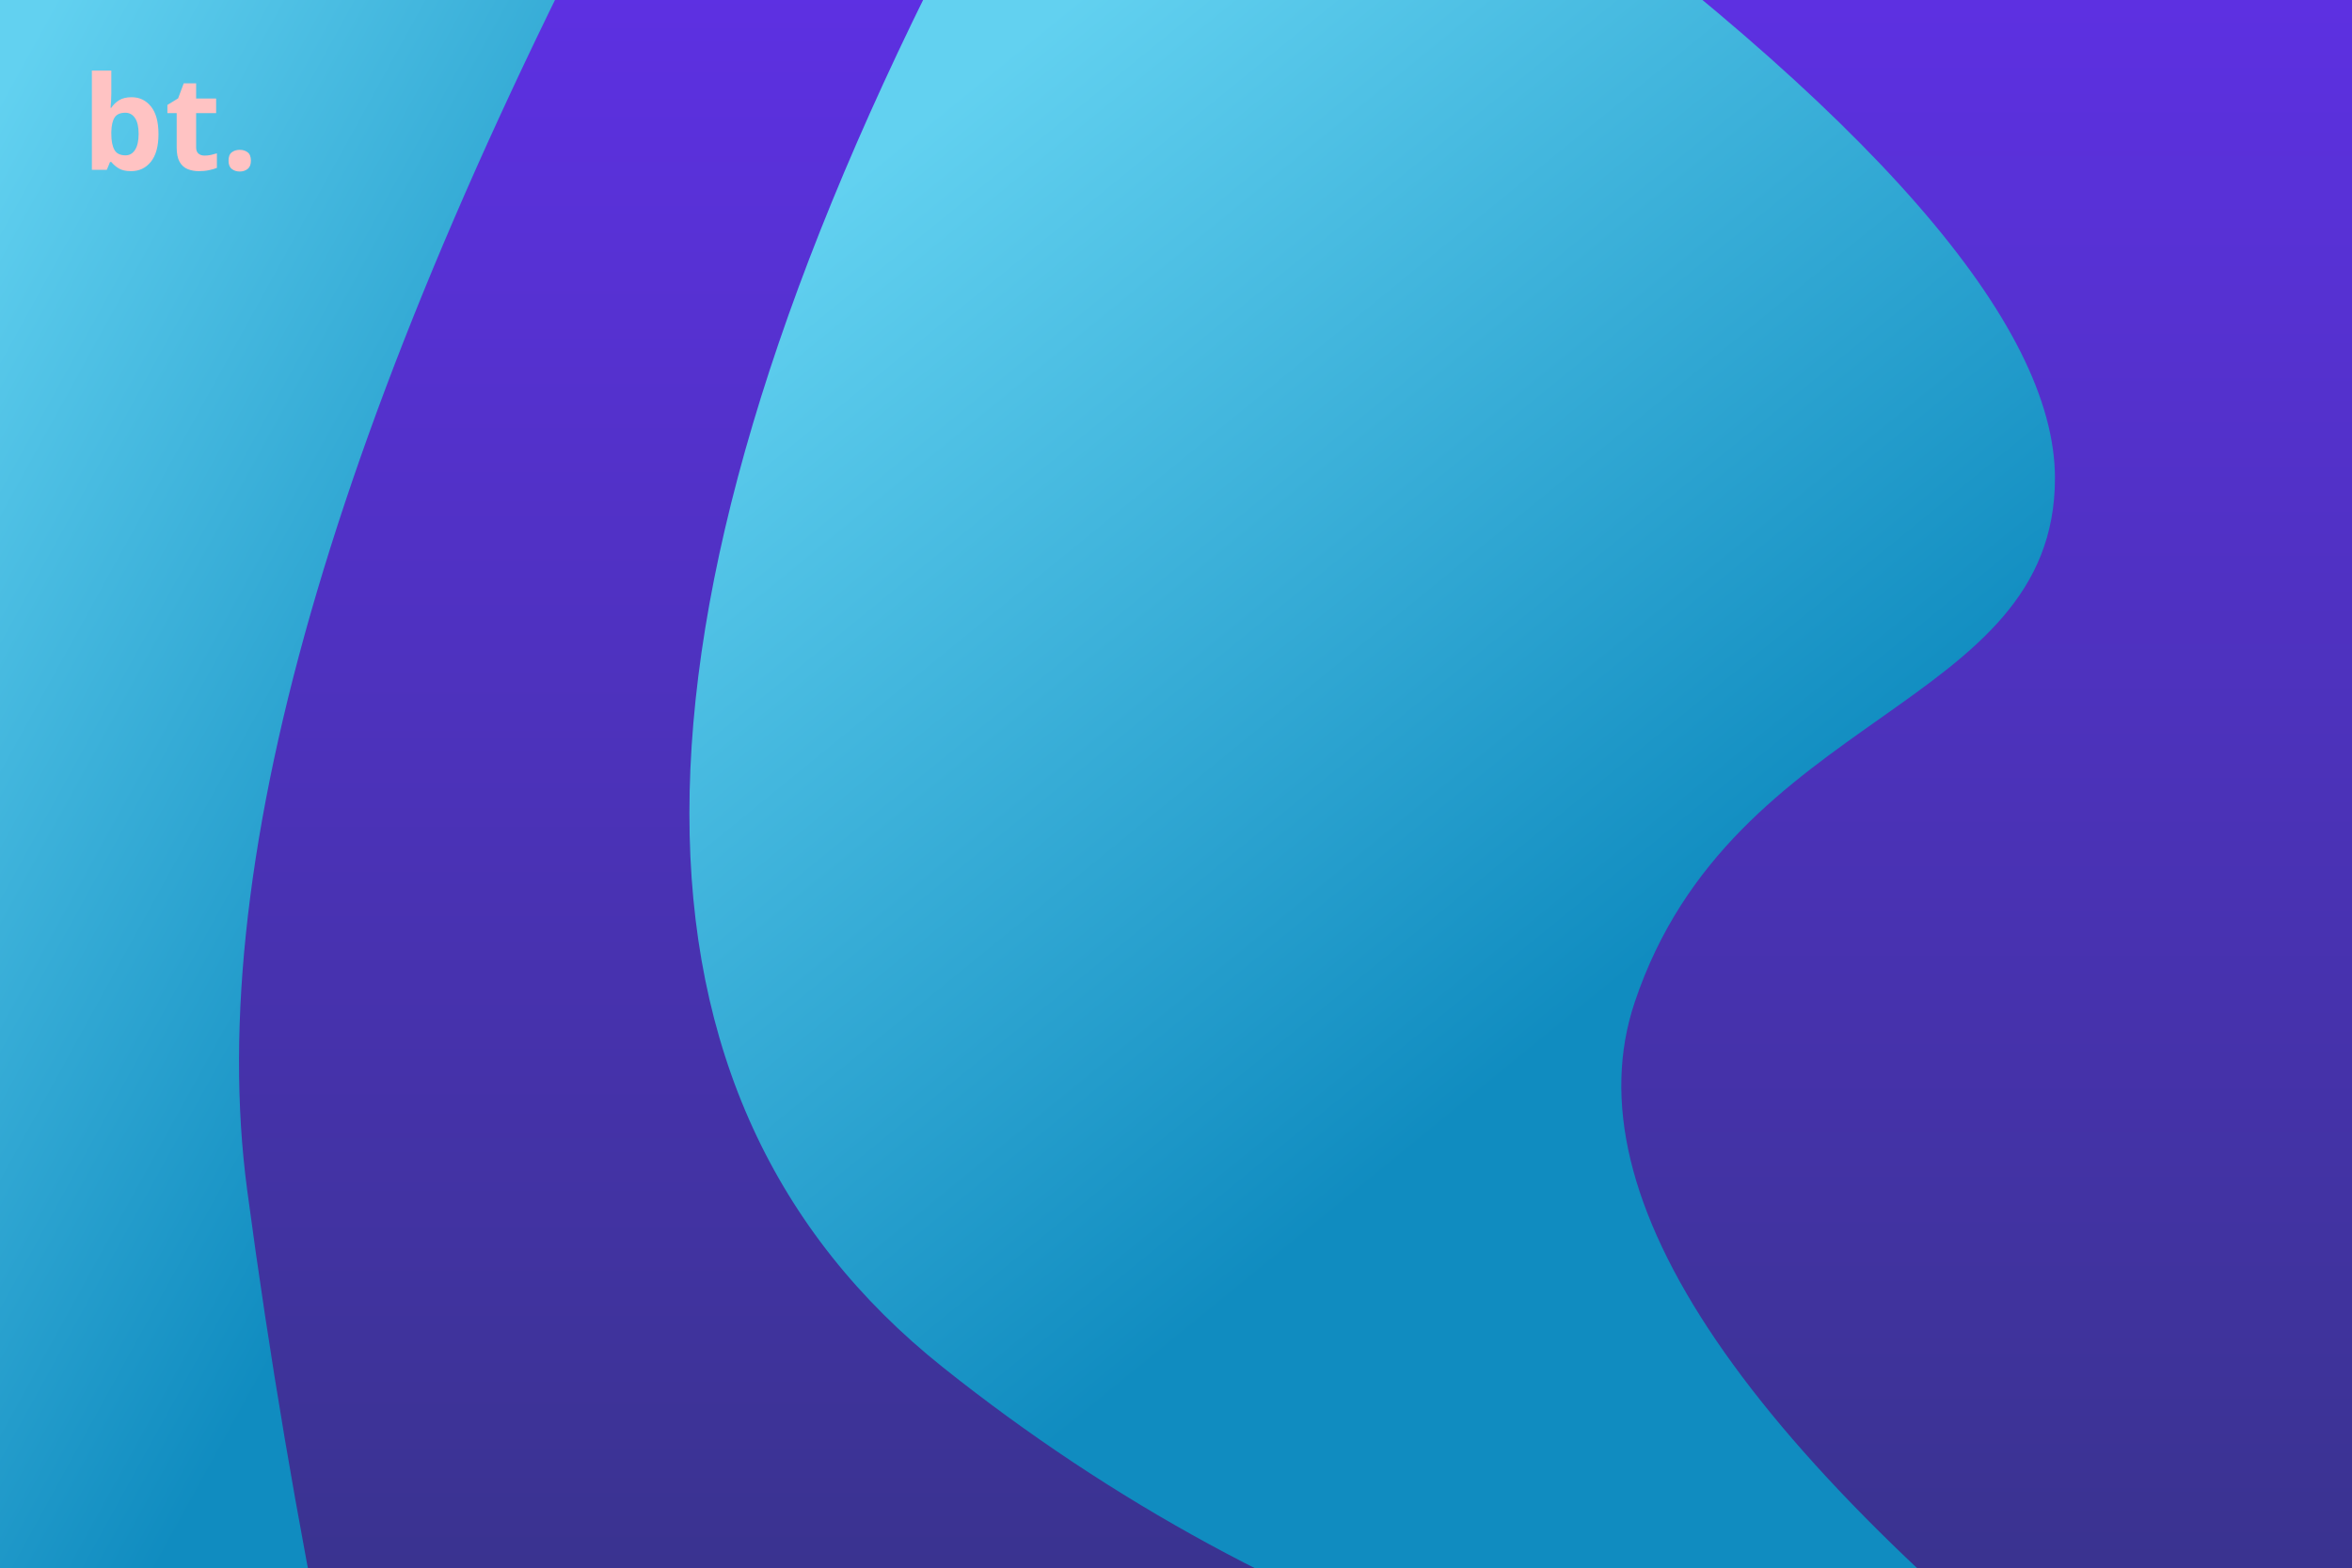
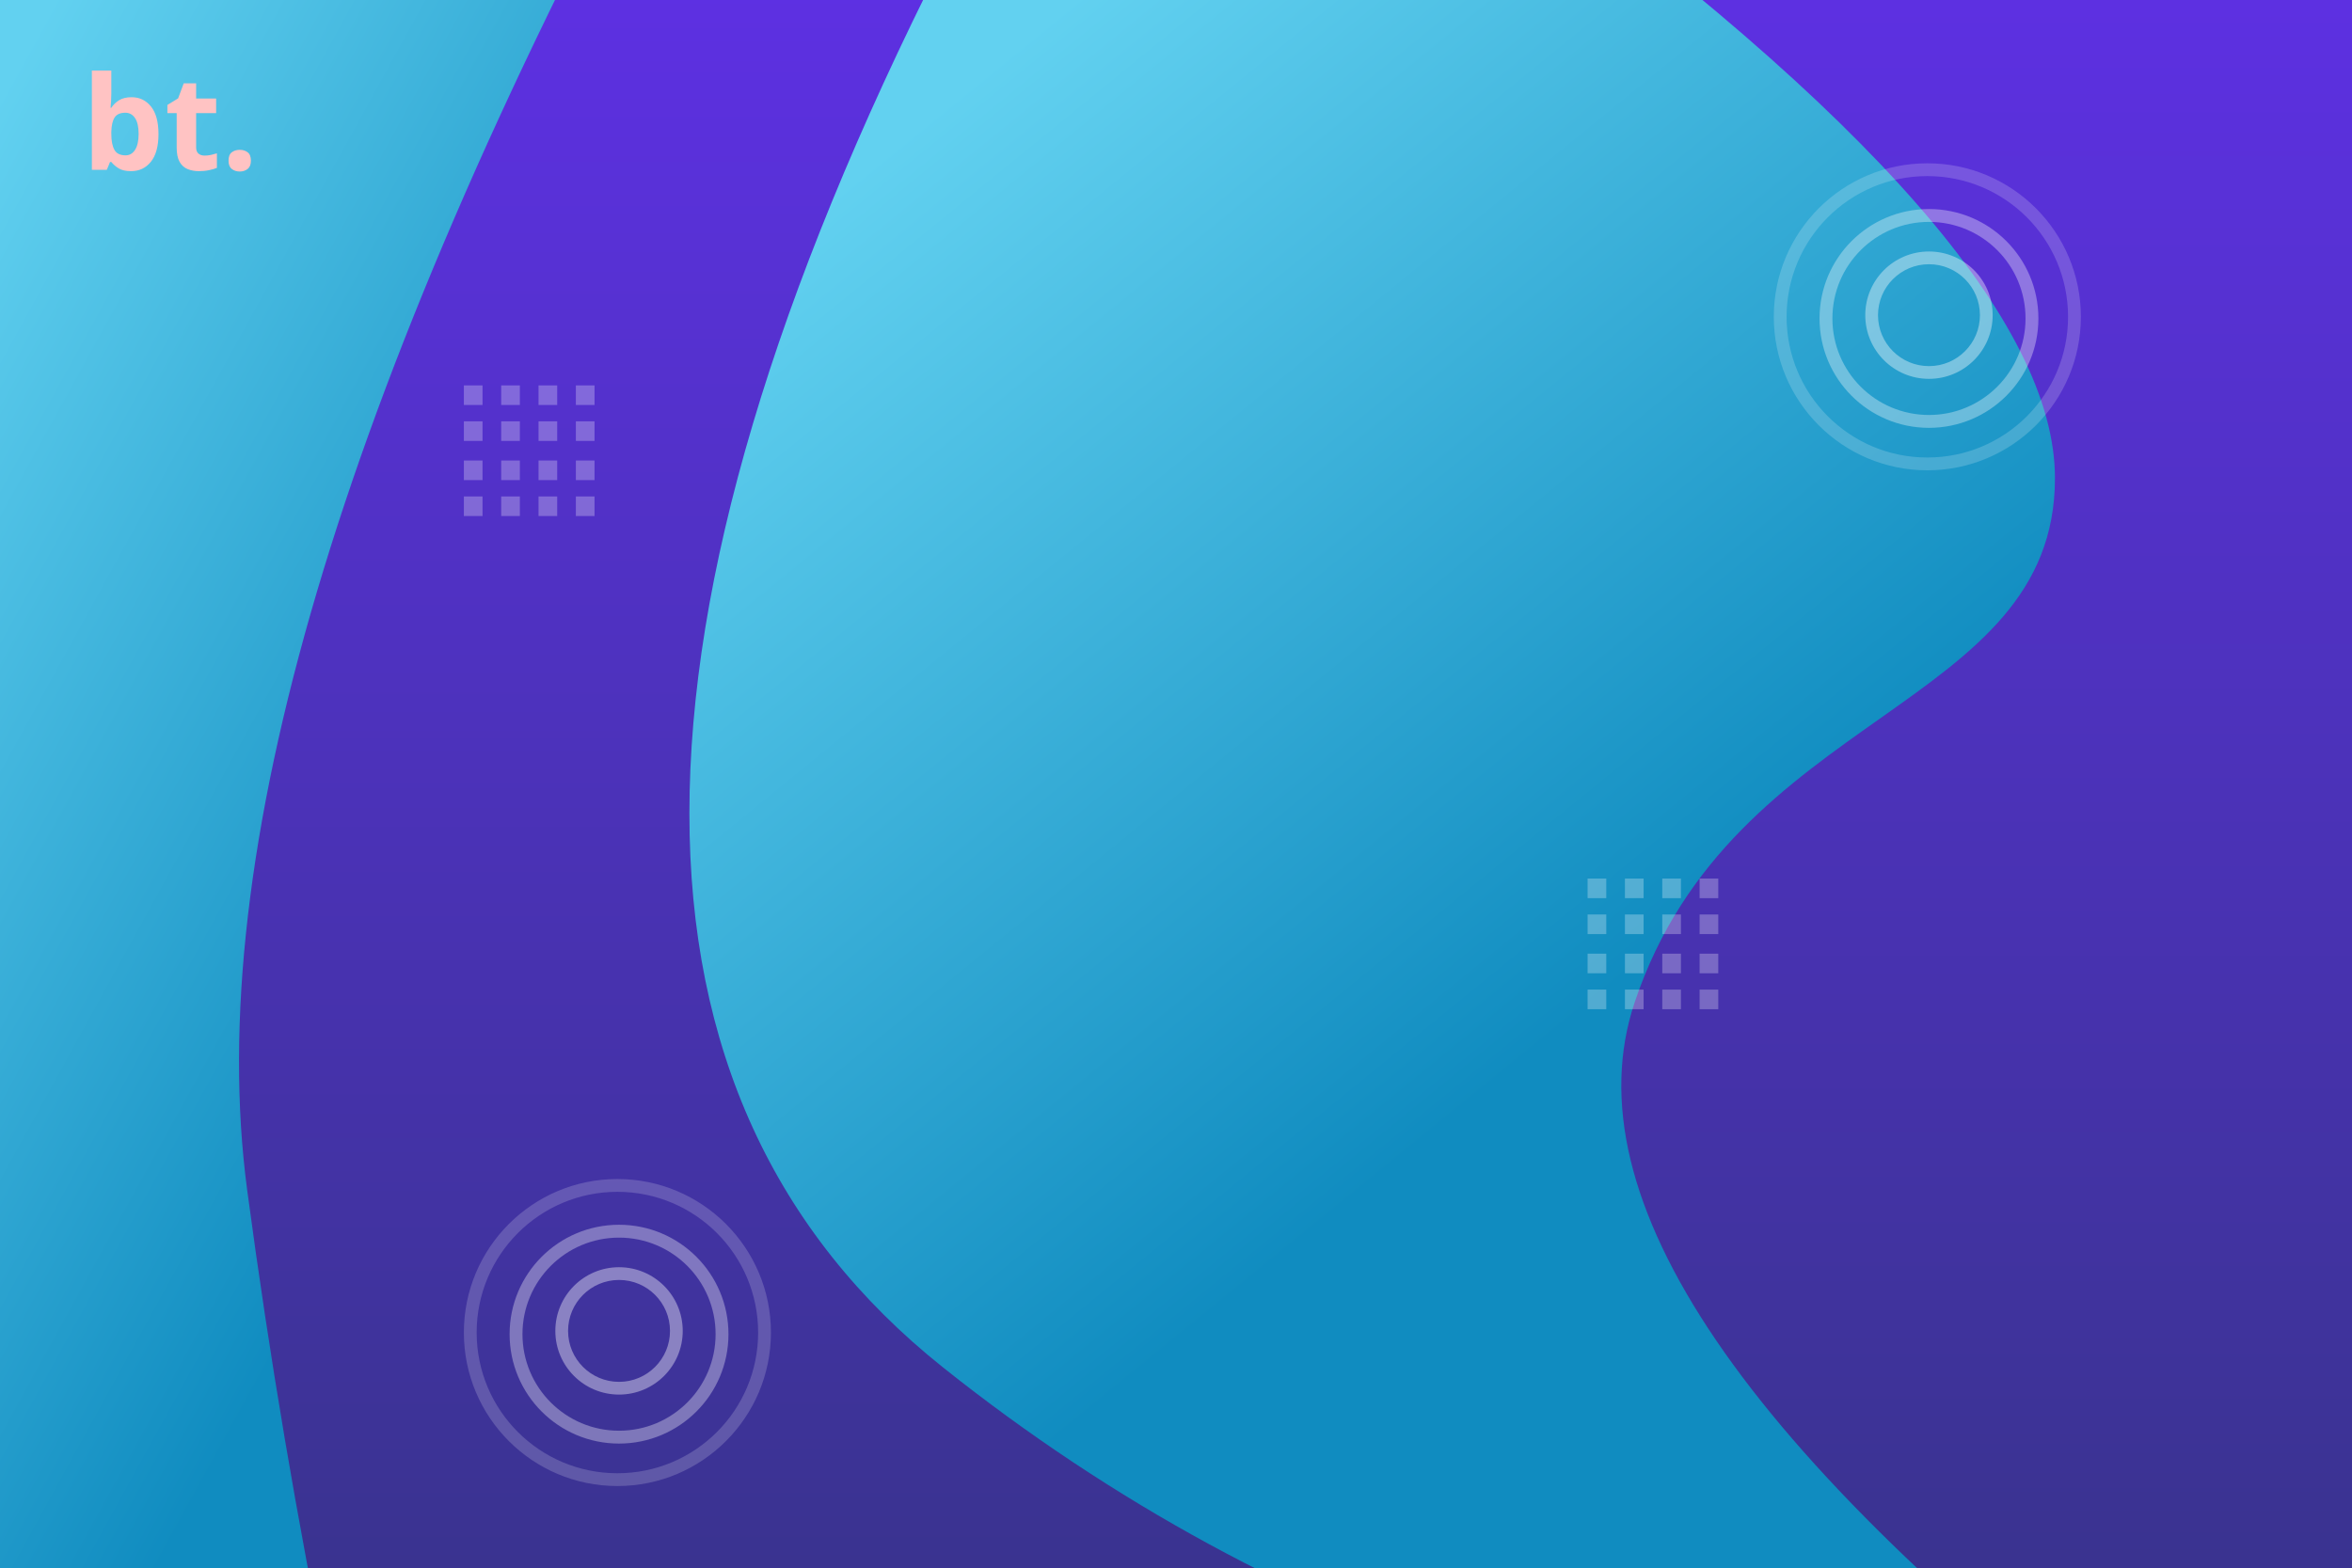
<svg xmlns="http://www.w3.org/2000/svg" width="720px" height="480px" viewBox="0 0 720 480" version="1.1">
  <defs>
    <linearGradient x1="50%" y1="4.949%" x2="50%" y2="100%" id="linearGradient-1">
      <stop stop-color="#5F30E6" offset="0%" />
      <stop stop-color="#333480" offset="100%" />
    </linearGradient>
    <linearGradient x1="18.862%" y1="12.484%" x2="52.17%" y2="66.089%" id="linearGradient-2">
      <stop stop-color="#62D1F0" offset="0%" />
      <stop stop-color="#108CC0" offset="100%" />
    </linearGradient>
  </defs>
  <g id="Artboard-Copy-6" stroke="none" stroke-width="1" fill="none" fill-rule="evenodd">
    <polygon id="Path-2" fill="url(#linearGradient-1)" points="420.766 -53.337 420.766 565.82 980.066 480 763.093 -32.569" />
    <polygon id="Path-4" fill="url(#linearGradient-1)" points="148.214 -33.269 -35.683 573.625 444.058 521.07 307.087 -57.352" />
    <path d="M202.115,-62.768 C104.187,119.943 62.038,262.329 75.668,364.39 C89.299,466.451 109.614,565.302 136.614,660.944 L-44.782,489.226 L-44.782,-47.548 L202.115,-62.768 Z" id="Path" fill="url(#linearGradient-2)" />
    <path d="M288.687,-12.273 C185.162,192.501 185.162,336.154 288.687,418.685 C392.212,501.217 516.068,542.288 660.257,541.898 C533.693,444.944 480.411,366.61 500.411,306.897 C530.411,217.327 629.069,217.327 629.069,146.401 C629.069,99.117 572.848,34.664 460.406,-46.958 L288.687,-12.273 Z" id="Path-3" fill="url(#linearGradient-2)" />
    <text id="bt.-copy-2" font-family="Avenir-Heavy, Avenir" font-size="40" font-weight="600" fill="#FFC3C3">
      <tspan x="25" y="52">bt.</tspan>
    </text>
+     <g id="Group-3-Copy" opacity="0.272" transform="translate(142, 118)" fill="#FFFFFF">
+       <g id="Group-2" transform="translate(0, 11)">
+         <rect id="Rectangle" x="0" y="0" width="5.714" height="6" />
+         <rect id="Rectangle-Copy" x="11.429" y="0" width="5.714" height="6" />
+         <rect id="Rectangle-Copy-2" x="22.857" y="0" width="5.714" height="6" />
+         <rect id="Rectangle-Copy-3" x="34.286" y="0" width="5.714" height="6" />
+       </g>
+       <g id="Group-2-Copy" transform="translate(0, 23)">
+         <rect id="Rectangle" x="0" y="0" width="5.714" height="6" />
+         <rect id="Rectangle-Copy" x="11.429" y="0" width="5.714" height="6" />
+         <rect id="Rectangle-Copy-2" x="22.857" y="0" width="5.714" height="6" />
+         <rect id="Rectangle-Copy-3" x="34.286" y="0" width="5.714" height="6" />
+       </g>
+       <g id="Group-2-Copy-2" transform="translate(0, 34)">
+         <rect id="Rectangle" x="0" y="0" width="5.714" height="6" />
+         <rect id="Rectangle-Copy" x="11.429" y="0" width="5.714" height="6" />
+         <rect id="Rectangle-Copy-2" x="22.857" y="0" width="5.714" height="6" />
+         <rect id="Rectangle-Copy-3" x="34.286" y="0" width="5.714" height="6" />
+       </g>
+       <g id="Group-2-Copy-3">
+         <rect id="Rectangle" x="0" y="0" width="5.714" height="6" />
+         <rect id="Rectangle-Copy" x="11.429" y="0" width="5.714" height="6" />
+         <rect id="Rectangle-Copy-2" x="22.857" y="0" width="5.714" height="6" />
+         <rect id="Rectangle-Copy-3" x="34.286" y="0" width="5.714" height="6" />
+       </g>
+     </g>
+     <g id="Group-3-Copy-2" opacity="0.272" transform="translate(486, 269)" fill="#FFFFFF">
+       <g id="Group-2" transform="translate(0, 11)">
+         <rect id="Rectangle" x="0" y="0" width="5.714" height="6" />
+         <rect id="Rectangle-Copy" x="11.429" y="0" width="5.714" height="6" />
+         <rect id="Rectangle-Copy-2" x="22.857" y="0" width="5.714" height="6" />
+         <rect id="Rectangle-Copy-3" x="34.286" y="0" width="5.714" height="6" />
+       </g>
+       <g id="Group-2-Copy" transform="translate(0, 23)">
+         <rect id="Rectangle" x="0" y="0" width="5.714" height="6" />
+         <rect id="Rectangle-Copy" x="11.429" y="0" width="5.714" height="6" />
+         <rect id="Rectangle-Copy-2" x="22.857" y="0" width="5.714" height="6" />
+         <rect id="Rectangle-Copy-3" x="34.286" y="0" width="5.714" height="6" />
+       </g>
+       <g id="Group-2-Copy-2" transform="translate(0, 34)">
+         <rect id="Rectangle" x="0" y="0" width="5.714" height="6" />
+         <rect id="Rectangle-Copy" x="11.429" y="0" width="5.714" height="6" />
+         <rect id="Rectangle-Copy-2" x="22.857" y="0" width="5.714" height="6" />
+         <rect id="Rectangle-Copy-3" x="34.286" y="0" width="5.714" height="6" />
+       </g>
+       <g id="Group-2-Copy-3">
+         <rect id="Rectangle" x="0" y="0" width="5.714" height="6" />
+         <rect id="Rectangle-Copy" x="11.429" y="0" width="5.714" height="6" />
+         <rect id="Rectangle-Copy-2" x="22.857" y="0" width="5.714" height="6" />
+         <rect id="Rectangle-Copy-3" x="34.286" y="0" width="5.714" height="6" />
+       </g>
+     </g>
+     <g id="Group-Copy-3" opacity="0.591" transform="translate(543, 50)" fill="#FFFFFF">
+       <path d="M47.5,81 C28.998,81 14,66.002 14,47.5 C14,28.998 28.998,14 47.5,14 C66.002,14 81,28.998 81,47.5 C81,66.002 66.002,81 47.5,81 Z M47.5,77.059 C63.825,77.059 77.059,63.825 77.059,47.5 C77.059,31.175 63.825,17.941 47.5,17.941 C31.175,17.941 17.941,31.175 17.941,47.5 C17.941,63.825 31.175,77.059 47.5,77.059 Z" id="Combined-Shape" fill-opacity="0.56" />
+       <path d="M47.5,66 C36.73,66 28,57.27 28,46.5 C28,35.73 36.73,27 47.5,27 C58.27,27 67,35.73 67,46.5 C67,57.27 58.27,66 47.5,66 Z M47.5,62.1 C56.116,62.1 63.1,55.116 63.1,46.5 C63.1,37.884 56.116,30.9 47.5,30.9 C38.884,30.9 31.9,37.884 31.9,46.5 C31.9,55.116 38.884,62.1 47.5,62.1 Z" id="Combined-Shape" fill-opacity="0.653" />
+       <path d="M47,94 C21.043,94 0,72.957 0,47 C0,21.043 21.043,0 47,0 C72.957,0 94,21.043 94,47 C94,72.957 72.957,94 47,94 Z M47,90.083 C70.794,90.083 90.083,70.794 90.083,47 C90.083,23.206 70.794,3.917 47,3.917 C23.206,3.917 3.917,23.206 3.917,47 C3.917,70.794 23.206,90.083 47,90.083 Z" id="Combined-Shape" fill-opacity="0.305" />
+     </g>
+     <g id="Group-Copy-4" opacity="0.591" transform="translate(142, 361)" fill="#FFFFFF">
+       <path d="M47.5,81 C28.998,81 14,66.002 14,47.5 C14,28.998 28.998,14 47.5,14 C66.002,14 81,28.998 81,47.5 C81,66.002 66.002,81 47.5,81 Z M47.5,77.059 C63.825,77.059 77.059,63.825 77.059,47.5 C77.059,31.175 63.825,17.941 47.5,17.941 C31.175,17.941 17.941,31.175 17.941,47.5 C17.941,63.825 31.175,77.059 47.5,77.059 Z" id="Combined-Shape" fill-opacity="0.56" />
+       <path d="M47.5,66 C36.73,66 28,57.27 28,46.5 C28,35.73 36.73,27 47.5,27 C58.27,27 67,35.73 67,46.5 C67,57.27 58.27,66 47.5,66 Z M47.5,62.1 C56.116,62.1 63.1,55.116 63.1,46.5 C63.1,37.884 56.116,30.9 47.5,30.9 C38.884,30.9 31.9,37.884 31.9,46.5 C31.9,55.116 38.884,62.1 47.5,62.1 Z" id="Combined-Shape" fill-opacity="0.653" />
+       <path d="M47,94 C21.043,94 0,72.957 0,47 C0,21.043 21.043,0 47,0 C72.957,0 94,21.043 94,47 C94,72.957 72.957,94 47,94 Z M47,90.083 C70.794,90.083 90.083,70.794 90.083,47 C90.083,23.206 70.794,3.917 47,3.917 C23.206,3.917 3.917,23.206 3.917,47 C3.917,70.794 23.206,90.083 47,90.083 Z" id="Combined-Shape" fill-opacity="0.305" />
+     </g>
  </g>
</svg>
